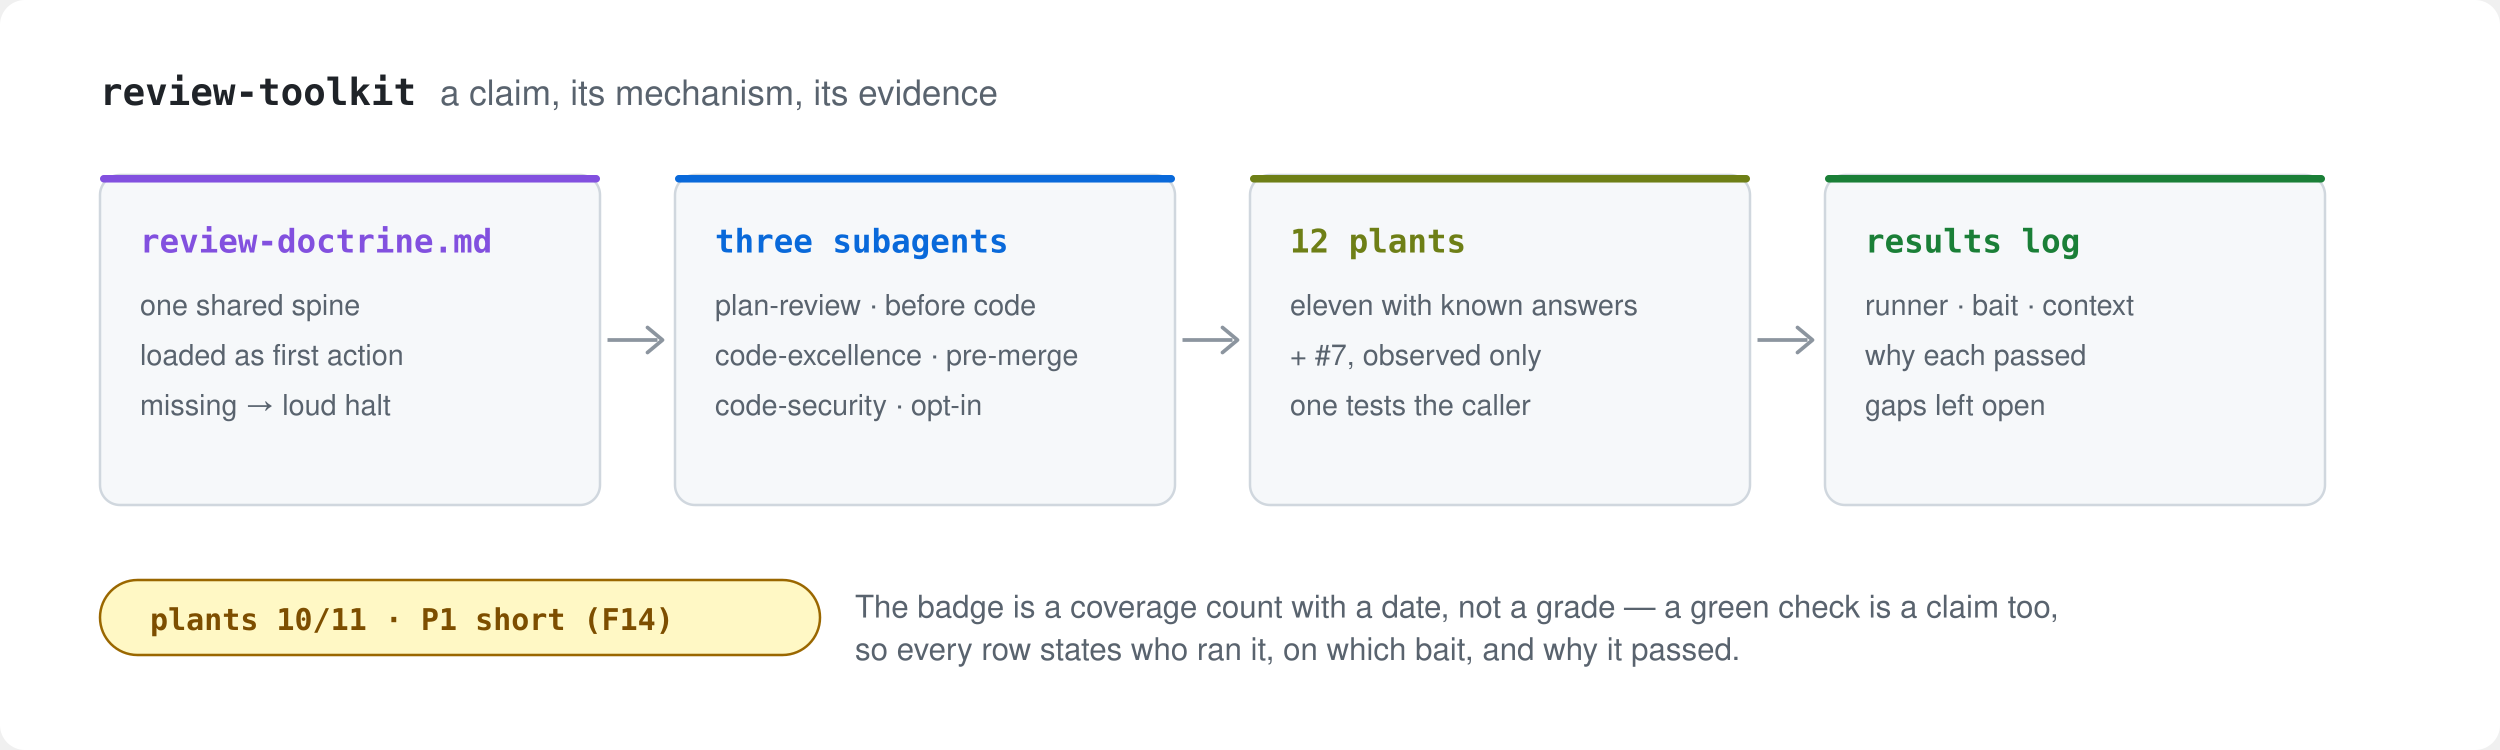
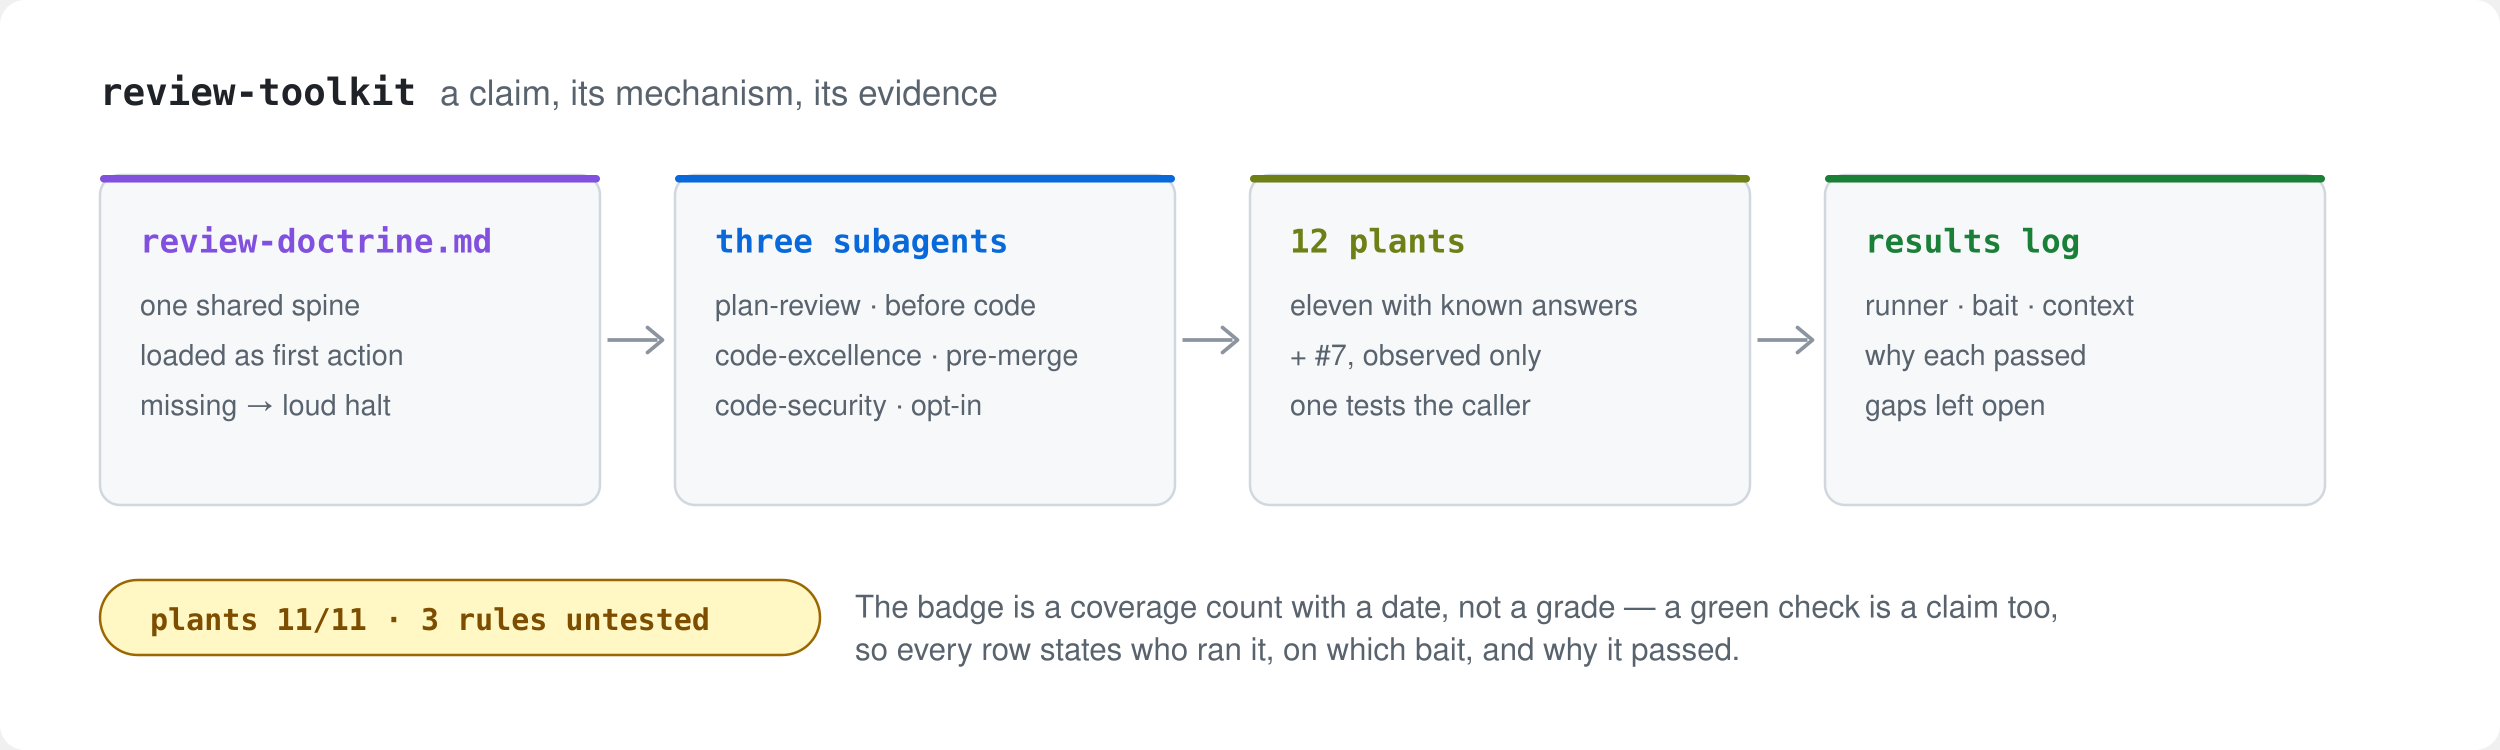
<svg xmlns="http://www.w3.org/2000/svg" width="1000" height="300" viewBox="0 0 1000 300" role="img" aria-label="review-toolkit: one doctrine, three subagents, eleven invocable plants, a results log, and a badge that names its model, its date and its failures">
  <rect width="1000" height="300" rx="10" fill="#ffffff" />
  <text x="40" y="42" font-family="ui-monospace,SFMono-Regular,Menlo,Consolas,monospace" font-size="15" font-weight="600" fill="#1f2328">review-toolkit</text>
  <text x="176" y="42" font-family="ui-sans-serif,-apple-system,Segoe UI,Helvetica,Arial,sans-serif" font-size="14" fill="#59636e">a claim, its mechanism, its evidence</text>
  <rect x="40" y="70" width="200" height="132" rx="8" fill="#f6f8fa" stroke="#d0d7de" />
  <rect x="40" y="70" width="200" height="3" rx="1.5" fill="#8250df" />
  <text x="56" y="101" font-family="ui-monospace,SFMono-Regular,Menlo,Consolas,monospace" font-size="13" font-weight="600" fill="#8250df">review-doctrine.md</text>
  <text x="56" y="126" font-family="ui-sans-serif,-apple-system,Segoe UI,Helvetica,Arial,sans-serif" font-size="11.5" fill="#59636e">one shared spine</text>
  <text x="56" y="146" font-family="ui-sans-serif,-apple-system,Segoe UI,Helvetica,Arial,sans-serif" font-size="11.5" fill="#59636e">loaded as first action</text>
  <text x="56" y="166" font-family="ui-sans-serif,-apple-system,Segoe UI,Helvetica,Arial,sans-serif" font-size="11.5" fill="#59636e">missing → loud halt</text>
  <rect x="270" y="70" width="200" height="132" rx="8" fill="#f6f8fa" stroke="#d0d7de" />
  <rect x="270" y="70" width="200" height="3" rx="1.5" fill="#0969da" />
  <text x="286" y="101" font-family="ui-monospace,SFMono-Regular,Menlo,Consolas,monospace" font-size="13" font-weight="600" fill="#0969da">three subagents</text>
  <text x="286" y="126" font-family="ui-sans-serif,-apple-system,Segoe UI,Helvetica,Arial,sans-serif" font-size="11.5" fill="#59636e">plan-review · before code</text>
  <text x="286" y="146" font-family="ui-sans-serif,-apple-system,Segoe UI,Helvetica,Arial,sans-serif" font-size="11.5" fill="#59636e">code-excellence · pre-merge</text>
  <text x="286" y="166" font-family="ui-sans-serif,-apple-system,Segoe UI,Helvetica,Arial,sans-serif" font-size="11.5" fill="#59636e">code-security · opt-in</text>
  <rect x="500" y="70" width="200" height="132" rx="8" fill="#f6f8fa" stroke="#d0d7de" />
  <rect x="500" y="70" width="200" height="3" rx="1.5" fill="#6e7f16" />
  <text x="516" y="101" font-family="ui-monospace,SFMono-Regular,Menlo,Consolas,monospace" font-size="13" font-weight="600" fill="#6e7f16">12 plants</text>
  <text x="516" y="126" font-family="ui-sans-serif,-apple-system,Segoe UI,Helvetica,Arial,sans-serif" font-size="11.5" fill="#59636e">eleven with known answers</text>
  <text x="516" y="146" font-family="ui-sans-serif,-apple-system,Segoe UI,Helvetica,Arial,sans-serif" font-size="11.5" fill="#59636e">+ #7, observed only</text>
  <text x="516" y="166" font-family="ui-sans-serif,-apple-system,Segoe UI,Helvetica,Arial,sans-serif" font-size="11.5" fill="#59636e">one tests the caller</text>
  <rect x="730" y="70" width="200" height="132" rx="8" fill="#f6f8fa" stroke="#d0d7de" />
  <rect x="730" y="70" width="200" height="3" rx="1.5" fill="#1a7f37" />
  <text x="746" y="101" font-family="ui-monospace,SFMono-Regular,Menlo,Consolas,monospace" font-size="13" font-weight="600" fill="#1a7f37">results log</text>
  <text x="746" y="126" font-family="ui-sans-serif,-apple-system,Segoe UI,Helvetica,Arial,sans-serif" font-size="11.5" fill="#59636e">runner · bait · context</text>
  <text x="746" y="146" font-family="ui-sans-serif,-apple-system,Segoe UI,Helvetica,Arial,sans-serif" font-size="11.5" fill="#59636e">why each passed</text>
  <text x="746" y="166" font-family="ui-sans-serif,-apple-system,Segoe UI,Helvetica,Arial,sans-serif" font-size="11.5" fill="#59636e">gaps left open</text>
  <path d="M243 136 h20" stroke="#8c959f" stroke-width="1.5" />
  <path d="M259 131 l6 5 -6 5" fill="none" stroke="#8c959f" stroke-width="1.5" stroke-linejoin="round" stroke-linecap="round" />
  <path d="M473 136 h20" stroke="#8c959f" stroke-width="1.5" />
  <path d="M489 131 l6 5 -6 5" fill="none" stroke="#8c959f" stroke-width="1.5" stroke-linejoin="round" stroke-linecap="round" />
  <path d="M703 136 h20" stroke="#8c959f" stroke-width="1.5" />
  <path d="M719 131 l6 5 -6 5" fill="none" stroke="#8c959f" stroke-width="1.5" stroke-linejoin="round" stroke-linecap="round" />
  <rect x="40" y="232" width="288" height="30" rx="15" fill="#fff8c5" stroke="#9a6700" />
-   <text x="60" y="252" font-family="ui-monospace,SFMono-Regular,Menlo,Consolas,monospace" font-size="12" font-weight="600" fill="#7d4e00">plants 10/11 · P1 short (F14)</text>
+   <text x="60" y="252" font-family="ui-monospace,SFMono-Regular,Menlo,Consolas,monospace" font-size="12" font-weight="600" fill="#7d4e00">plants 11/11 · 3 rules untested</text>
  <text x="342" y="247" font-family="ui-sans-serif,-apple-system,Segoe UI,Helvetica,Arial,sans-serif" font-size="12.5" fill="#59636e">The badge is a coverage count with a date, not a grade — a green check is a claim too,</text>
  <text x="342" y="264" font-family="ui-sans-serif,-apple-system,Segoe UI,Helvetica,Arial,sans-serif" font-size="12.5" fill="#59636e">so every row states who ran it, on which bait, and why it passed.</text>
</svg>
